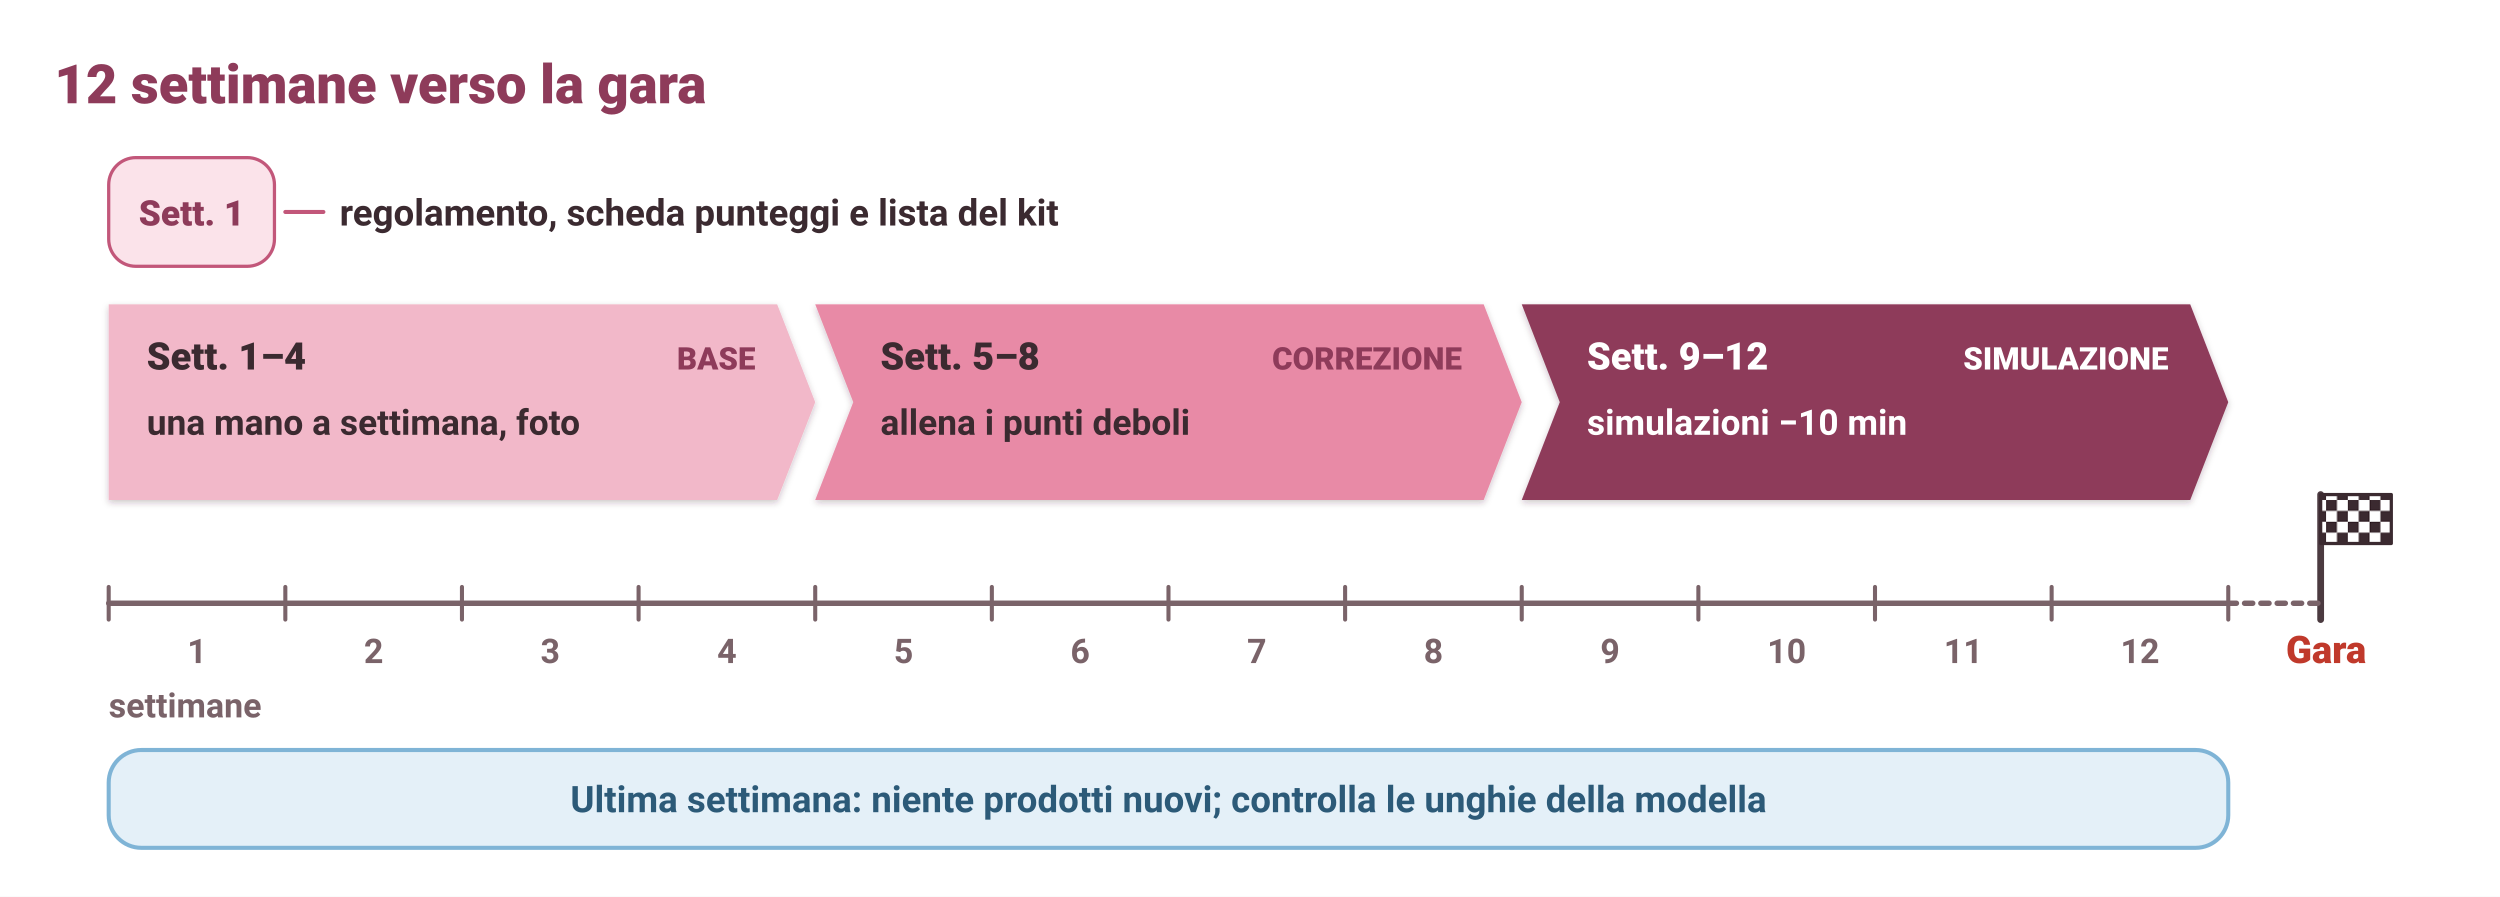
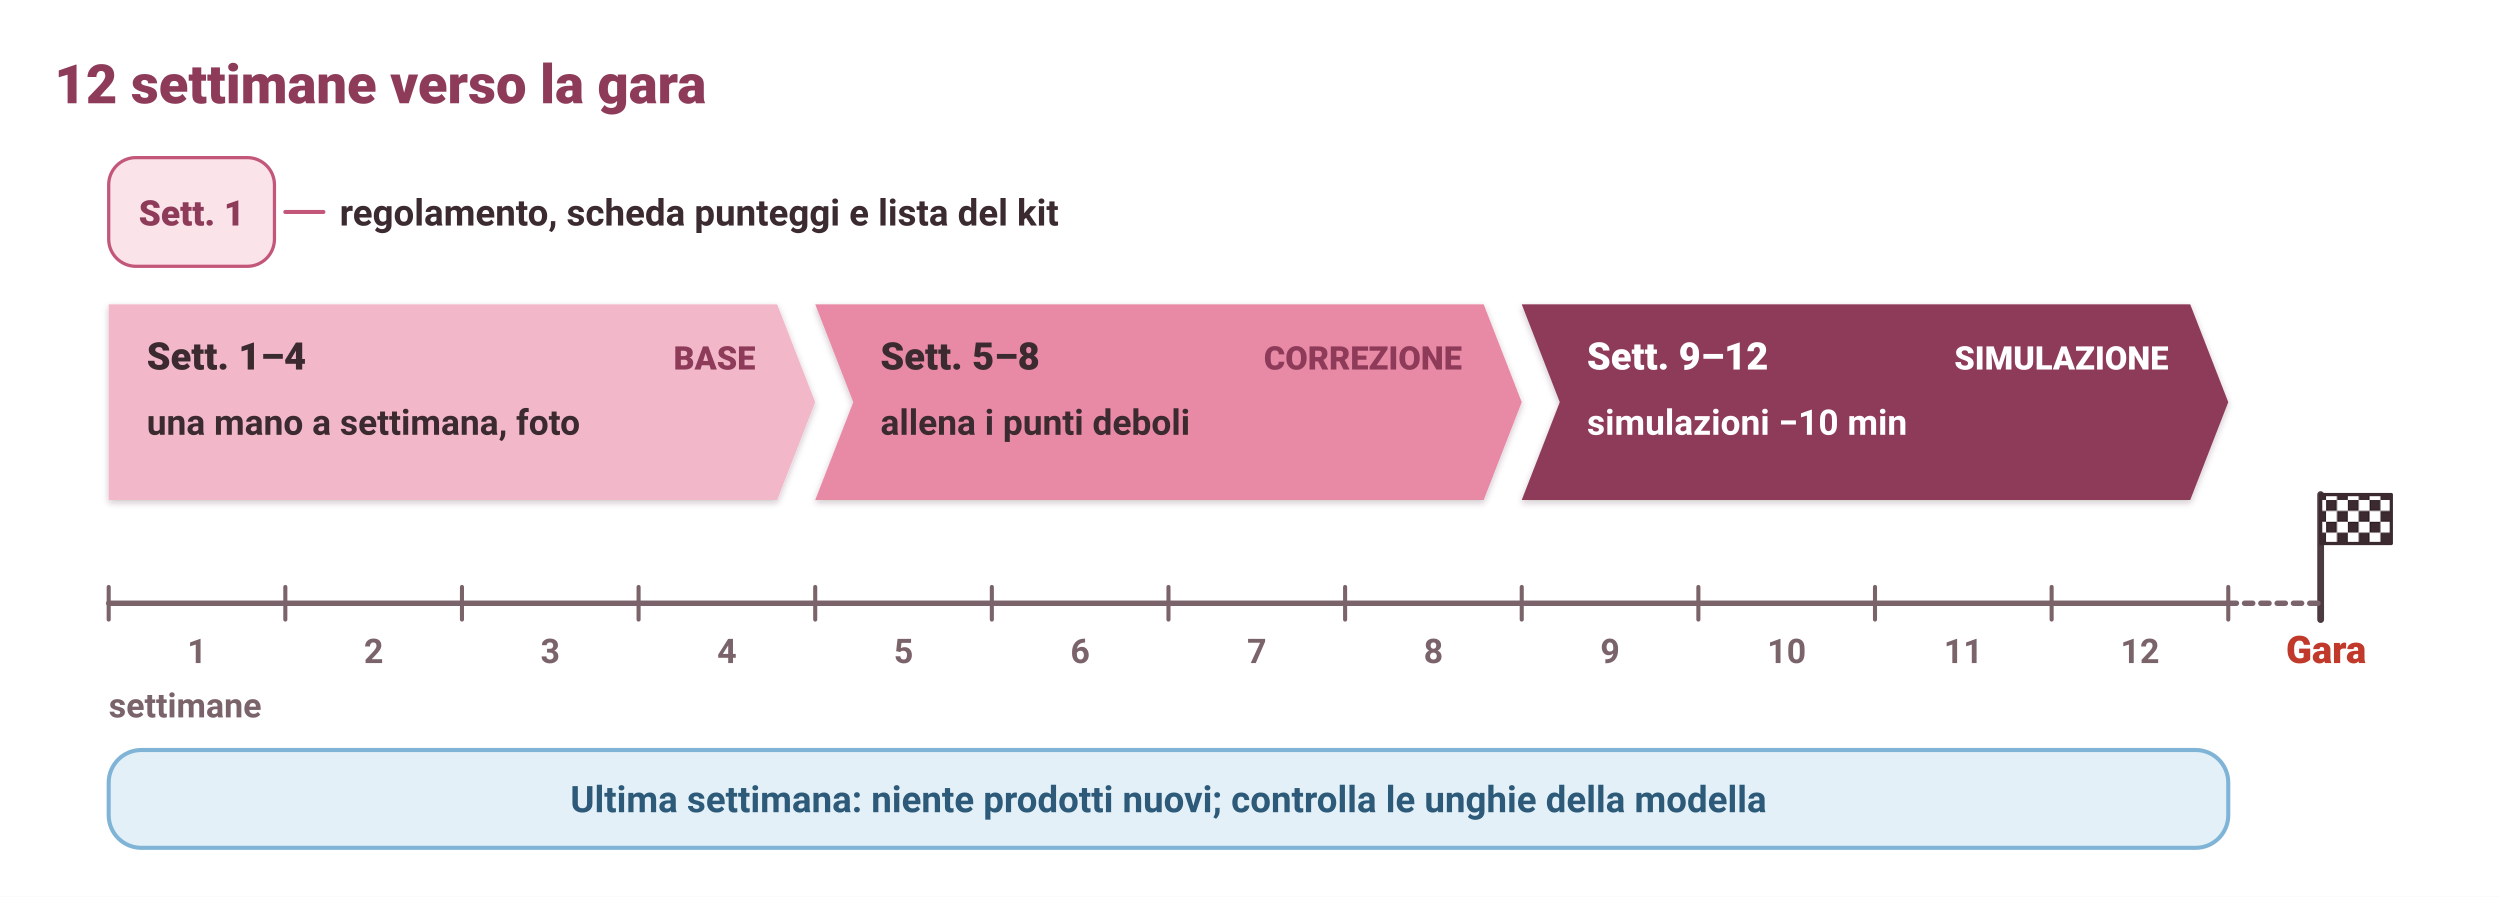
<svg xmlns="http://www.w3.org/2000/svg" viewBox="0 0 920 330" width="920" height="330" font-family="system-ui, -apple-system, 'Segoe UI', Roboto, Arial, sans-serif" role="img">
  <rect width="100%" height="100%" fill="#ffffff" />
  <defs>
    <filter id="nxShS" x="-20%" y="-20%" width="140%" height="150%">
      <feDropShadow dx="0" dy="1" stdDeviation="1.2" flood-color="#3b2a30" flood-opacity=".25" />
    </filter>
  </defs>
  <text x="20.0" y="38.0" font-size="20" text-anchor="start" font-weight="800" fill="#8e3b5a">12 settimane verso la gara</text>
  <rect x="40.0" y="58.0" width="61.0" height="40.0" rx="10" fill="#fbe3ea" stroke="#c2577a" stroke-width="1.2" />
  <text x="70.5" y="83.0" font-size="13" text-anchor="middle" font-weight="800" fill="#8e3b5a">Sett. 1</text>
  <path d="M105.0,78 L119.0,78" fill="none" stroke="#c2577a" stroke-width="1.5" stroke-linecap="round" stroke-linejoin="round" />
  <text x="125.0" y="83.0" font-size="13.5" text-anchor="start" font-weight="700" fill="#3b2a30">regolamento, scheda punteggi e lista del kit</text>
  <path d="M40.0,112 L286.0,112 L300.0,148 L286.0,184 L40.0,184  Z" fill="#f2b8c9" filter="url(#nxShS)" />
  <text x="54.0" y="136.0" font-size="14" text-anchor="start" font-weight="800" fill="#3b2a30">Sett. 1–4</text>
-   <text x="278.0" y="136.0" font-size="11.5" text-anchor="end" font-weight="800" fill="#8e3b5a">BASE</text>
+   <text x="278.0" y="136.0" font-size="12" text-anchor="end" font-weight="800" fill="#8e3b5a">BASE</text>
  <text x="54.0" y="160.0" font-size="13.0" text-anchor="start" font-weight="600" fill="#3b2a30">una mano a settimana, foto</text>
  <path d="M300.0,112 L546.0,112 L560.0,148 L546.0,184 L300.0,184 L314.0,148 Z" fill="#e88aa6" filter="url(#nxShS)" />
  <text x="324.0" y="136.0" font-size="14" text-anchor="start" font-weight="800" fill="#3b2a30">Sett. 5–8</text>
-   <text x="538.0" y="136.0" font-size="11.5" text-anchor="end" font-weight="800" fill="#8e3b5a">CORREZIONE</text>
+   <text x="538.0" y="136.0" font-size="12" text-anchor="end" font-weight="800" fill="#8e3b5a">CORREZIONE</text>
  <text x="324.0" y="160.0" font-size="13.0" text-anchor="start" font-weight="600" fill="#3b2a30">allena i punti deboli</text>
  <path d="M560.0,112 L806.0,112 L820.0,148 L806.0,184 L560.0,184 L574.0,148 Z" fill="#8e3b5a" filter="url(#nxShS)" />
  <text x="584.0" y="136.0" font-size="14" text-anchor="start" font-weight="800" fill="#fff">Sett. 9–12</text>
-   <text x="798.0" y="136.0" font-size="11.5" text-anchor="end" font-weight="800" fill="#fff">SIMULAZIONE</text>
+   <text x="798.0" y="136.0" font-size="12" text-anchor="end" font-weight="800" fill="#fff">SIMULAZIONE</text>
  <text x="584.0" y="160.0" font-size="13.0" text-anchor="start" font-weight="600" fill="#fff">simulazioni −10 min</text>
  <line x1="40.0" y1="222.0" x2="820.0" y2="222.0" stroke="#7a6369" stroke-width="2" stroke-linecap="round" />
  <line x1="40.0" y1="216.0" x2="40.0" y2="228.0" stroke="#7a6369" stroke-width="1.5" stroke-linecap="round" />
  <text x="72.5" y="244.0" font-size="12.5" text-anchor="middle" font-weight="600" fill="#7a6369">1</text>
  <line x1="105.0" y1="216.0" x2="105.0" y2="228.0" stroke="#7a6369" stroke-width="1.5" stroke-linecap="round" />
  <text x="137.5" y="244.0" font-size="12.5" text-anchor="middle" font-weight="600" fill="#7a6369">2</text>
  <line x1="170.0" y1="216.0" x2="170.0" y2="228.0" stroke="#7a6369" stroke-width="1.5" stroke-linecap="round" />
  <text x="202.5" y="244.0" font-size="12.5" text-anchor="middle" font-weight="600" fill="#7a6369">3</text>
  <line x1="235.0" y1="216.0" x2="235.0" y2="228.0" stroke="#7a6369" stroke-width="1.5" stroke-linecap="round" />
  <text x="267.5" y="244.0" font-size="12.5" text-anchor="middle" font-weight="600" fill="#7a6369">4</text>
  <line x1="300.0" y1="216.0" x2="300.0" y2="228.0" stroke="#7a6369" stroke-width="1.5" stroke-linecap="round" />
  <text x="332.5" y="244.0" font-size="12.5" text-anchor="middle" font-weight="600" fill="#7a6369">5</text>
  <line x1="365.0" y1="216.0" x2="365.0" y2="228.0" stroke="#7a6369" stroke-width="1.5" stroke-linecap="round" />
  <text x="397.5" y="244.0" font-size="12.5" text-anchor="middle" font-weight="600" fill="#7a6369">6</text>
  <line x1="430.0" y1="216.0" x2="430.0" y2="228.0" stroke="#7a6369" stroke-width="1.5" stroke-linecap="round" />
  <text x="462.5" y="244.0" font-size="12.5" text-anchor="middle" font-weight="600" fill="#7a6369">7</text>
  <line x1="495.0" y1="216.0" x2="495.0" y2="228.0" stroke="#7a6369" stroke-width="1.5" stroke-linecap="round" />
  <text x="527.5" y="244.0" font-size="12.5" text-anchor="middle" font-weight="600" fill="#7a6369">8</text>
  <line x1="560.0" y1="216.0" x2="560.0" y2="228.0" stroke="#7a6369" stroke-width="1.5" stroke-linecap="round" />
  <text x="592.5" y="244.0" font-size="12.5" text-anchor="middle" font-weight="600" fill="#7a6369">9</text>
  <line x1="625.0" y1="216.0" x2="625.0" y2="228.0" stroke="#7a6369" stroke-width="1.5" stroke-linecap="round" />
  <text x="657.5" y="244.0" font-size="12.5" text-anchor="middle" font-weight="600" fill="#7a6369">10</text>
  <line x1="690.0" y1="216.0" x2="690.0" y2="228.0" stroke="#7a6369" stroke-width="1.5" stroke-linecap="round" />
  <text x="722.5" y="244.0" font-size="12.5" text-anchor="middle" font-weight="600" fill="#7a6369">11</text>
  <line x1="755.0" y1="216.0" x2="755.0" y2="228.0" stroke="#7a6369" stroke-width="1.5" stroke-linecap="round" />
  <text x="787.5" y="244.0" font-size="12.5" text-anchor="middle" font-weight="600" fill="#7a6369">12</text>
  <line x1="820.0" y1="216.0" x2="820.0" y2="228.0" stroke="#7a6369" stroke-width="1.5" stroke-linecap="round" />
  <text x="40.0" y="264.0" font-size="12.5" text-anchor="start" font-weight="600" fill="#7a6369">settimane</text>
  <line x1="854.0" y1="228.0" x2="854.0" y2="182.0" stroke="#4b3a40" stroke-width="2.5" stroke-linecap="round" />
  <defs>
-     <pattern id="flag329" width="8" height="8" patternUnits="userSpaceOnUse">
+     <pattern id="flag333" width="8" height="8" patternUnits="userSpaceOnUse">
      <rect width="8" height="8" fill="#fff" />
      <rect width="4" height="4" fill="#3b2a30" />
      <rect x="4" y="4" width="4" height="4" fill="#3b2a30" />
    </pattern>
  </defs>
-   <path d="M854.0,182.0 l26,0 l0,18 l-26,0 Z" fill="url(#flag329)" stroke="#3b2a30" stroke-width="1.2" stroke-linecap="round" stroke-linejoin="round" />
+   <path d="M854.0,182.0 l26,0 l0,18 l-26,0 Z" fill="url(#flag333)" stroke="#3b2a30" stroke-width="1.2" stroke-linecap="round" stroke-linejoin="round" />
  <text x="856.0" y="244.0" font-size="14" text-anchor="middle" font-weight="800" fill="#c0392b">Gara</text>
  <line x1="820.0" y1="222.0" x2="854.0" y2="222.0" stroke="#7a6369" stroke-width="2" stroke-linecap="round" stroke-dasharray="3 3" />
  <rect x="40.0" y="276.0" width="780.0" height="36.0" rx="12" fill="#e4f0f8" stroke="#7fb4d6" stroke-width="1.5" />
  <text x="430.0" y="298.9" font-size="13.5" text-anchor="middle" font-weight="700" fill="#2c5a78">Ultima settimana: niente prodotti nuovi; controlla le unghie della modella</text>
</svg>
